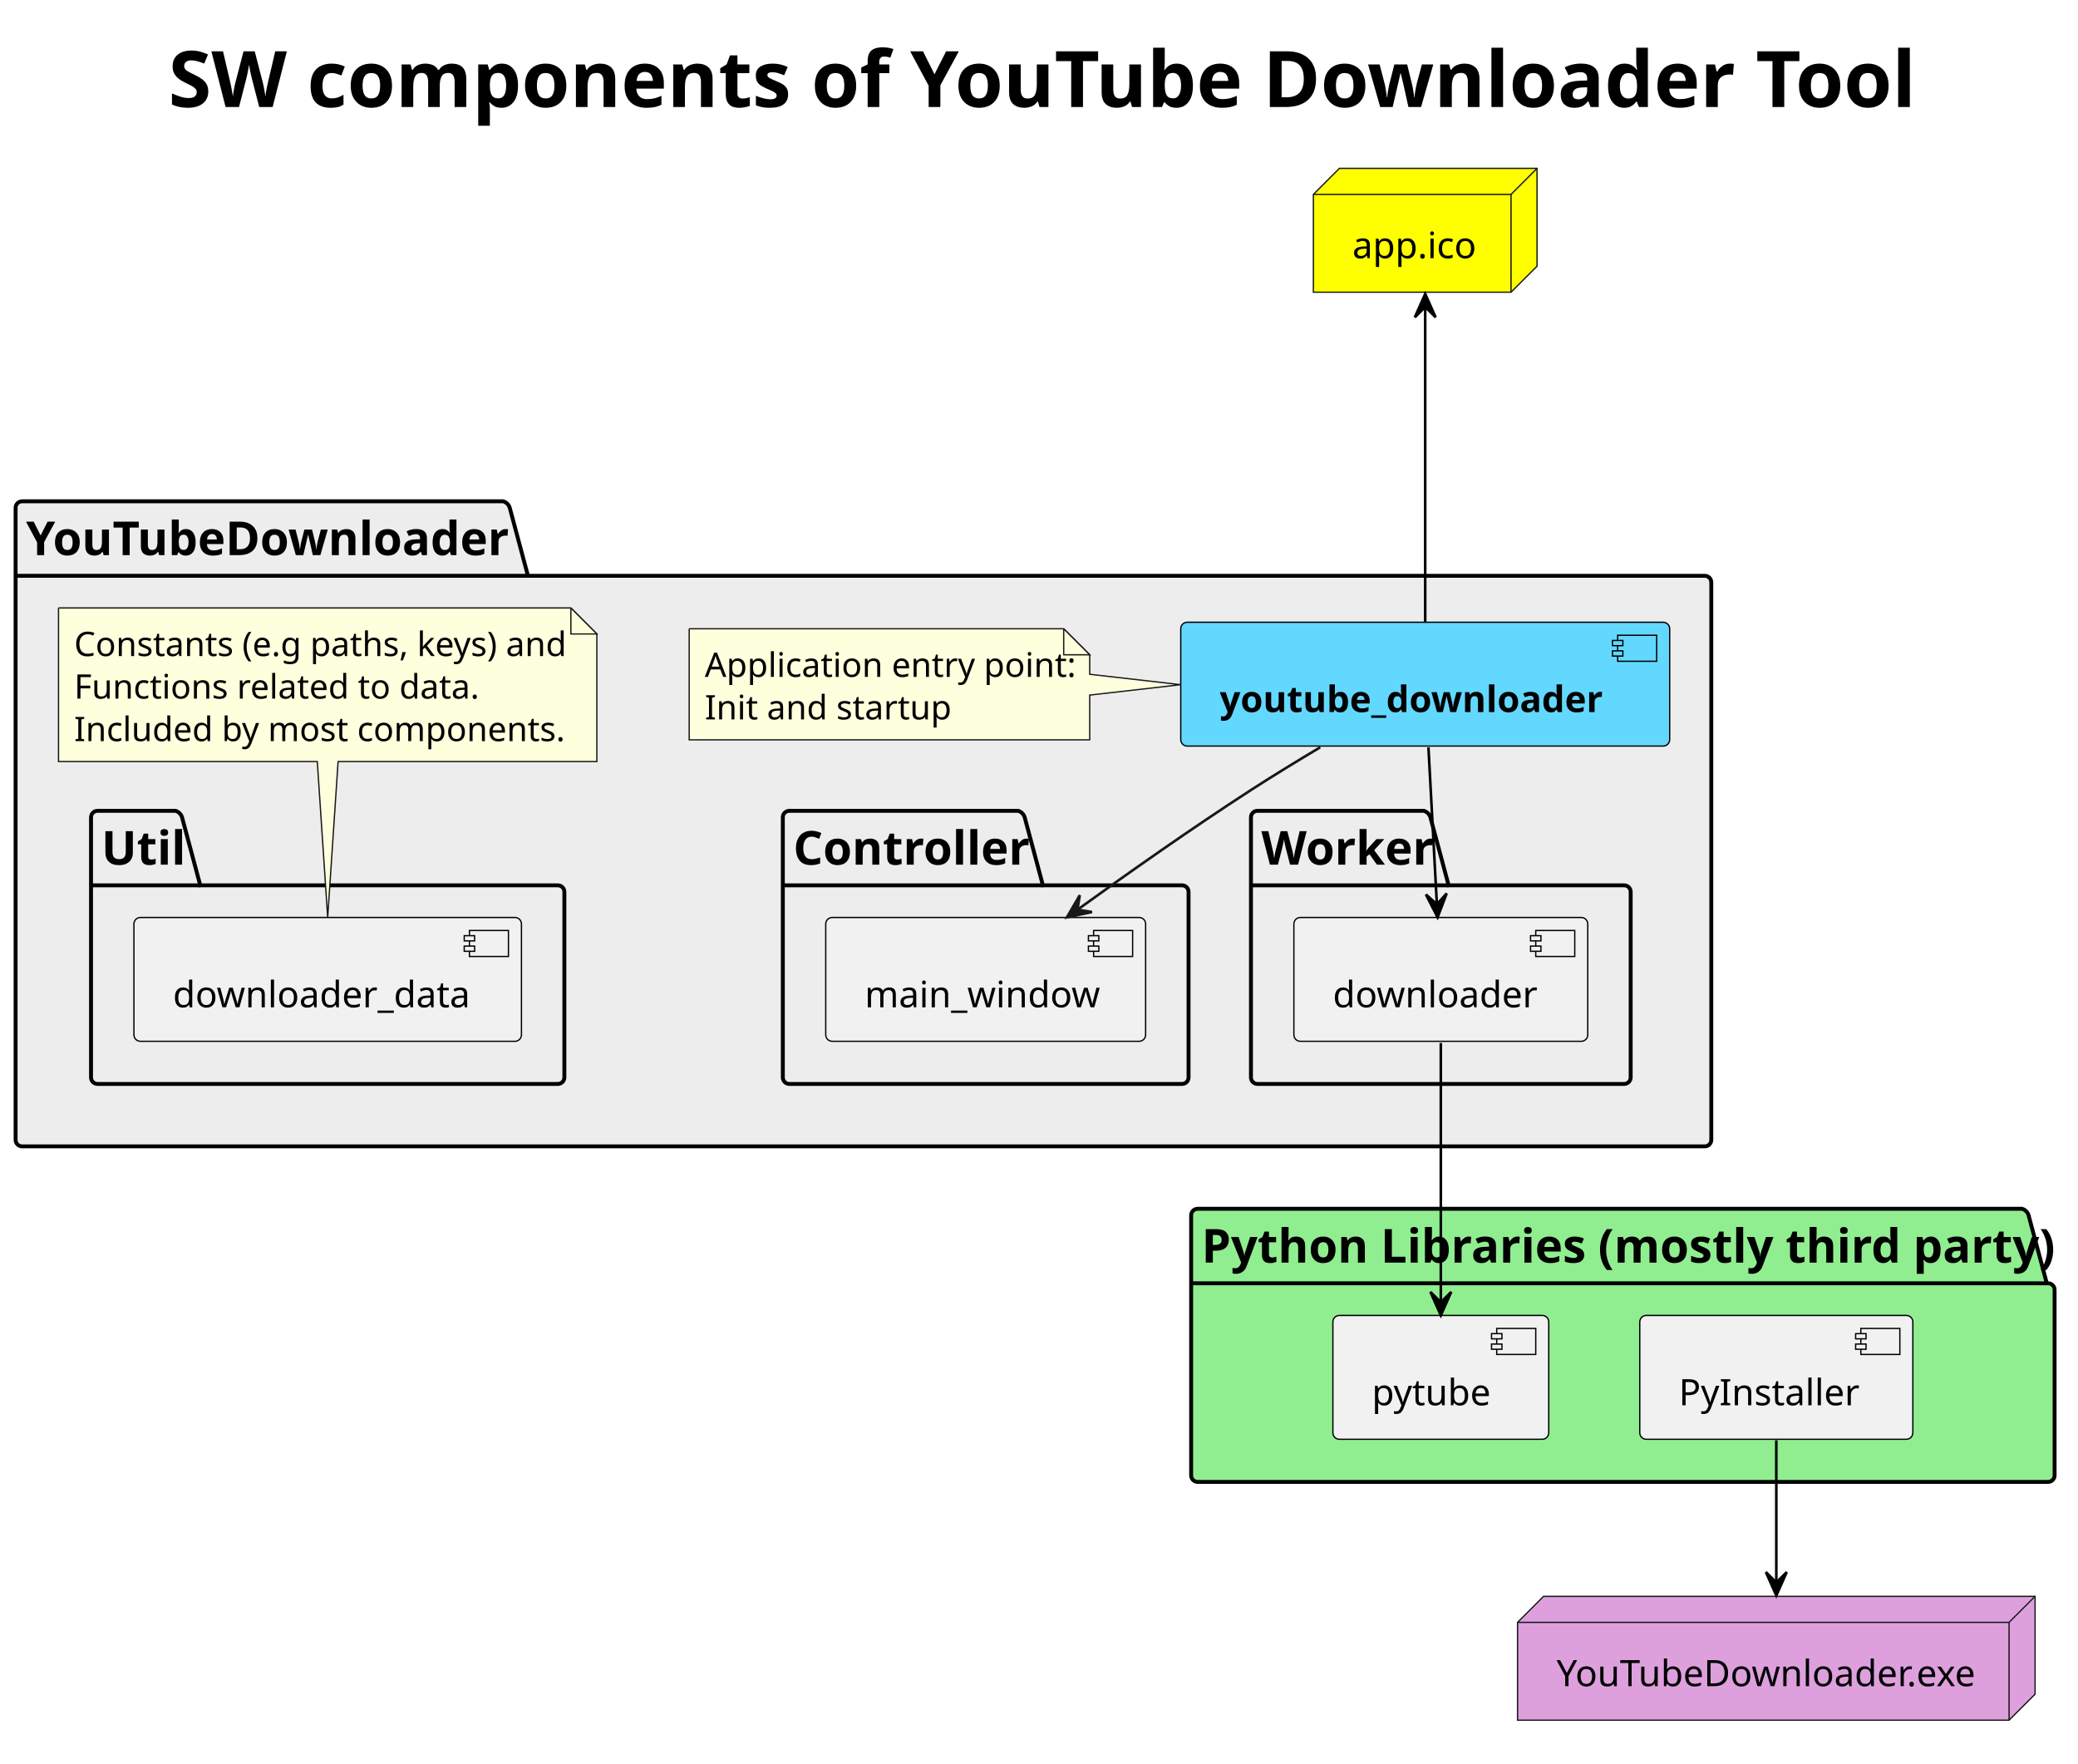
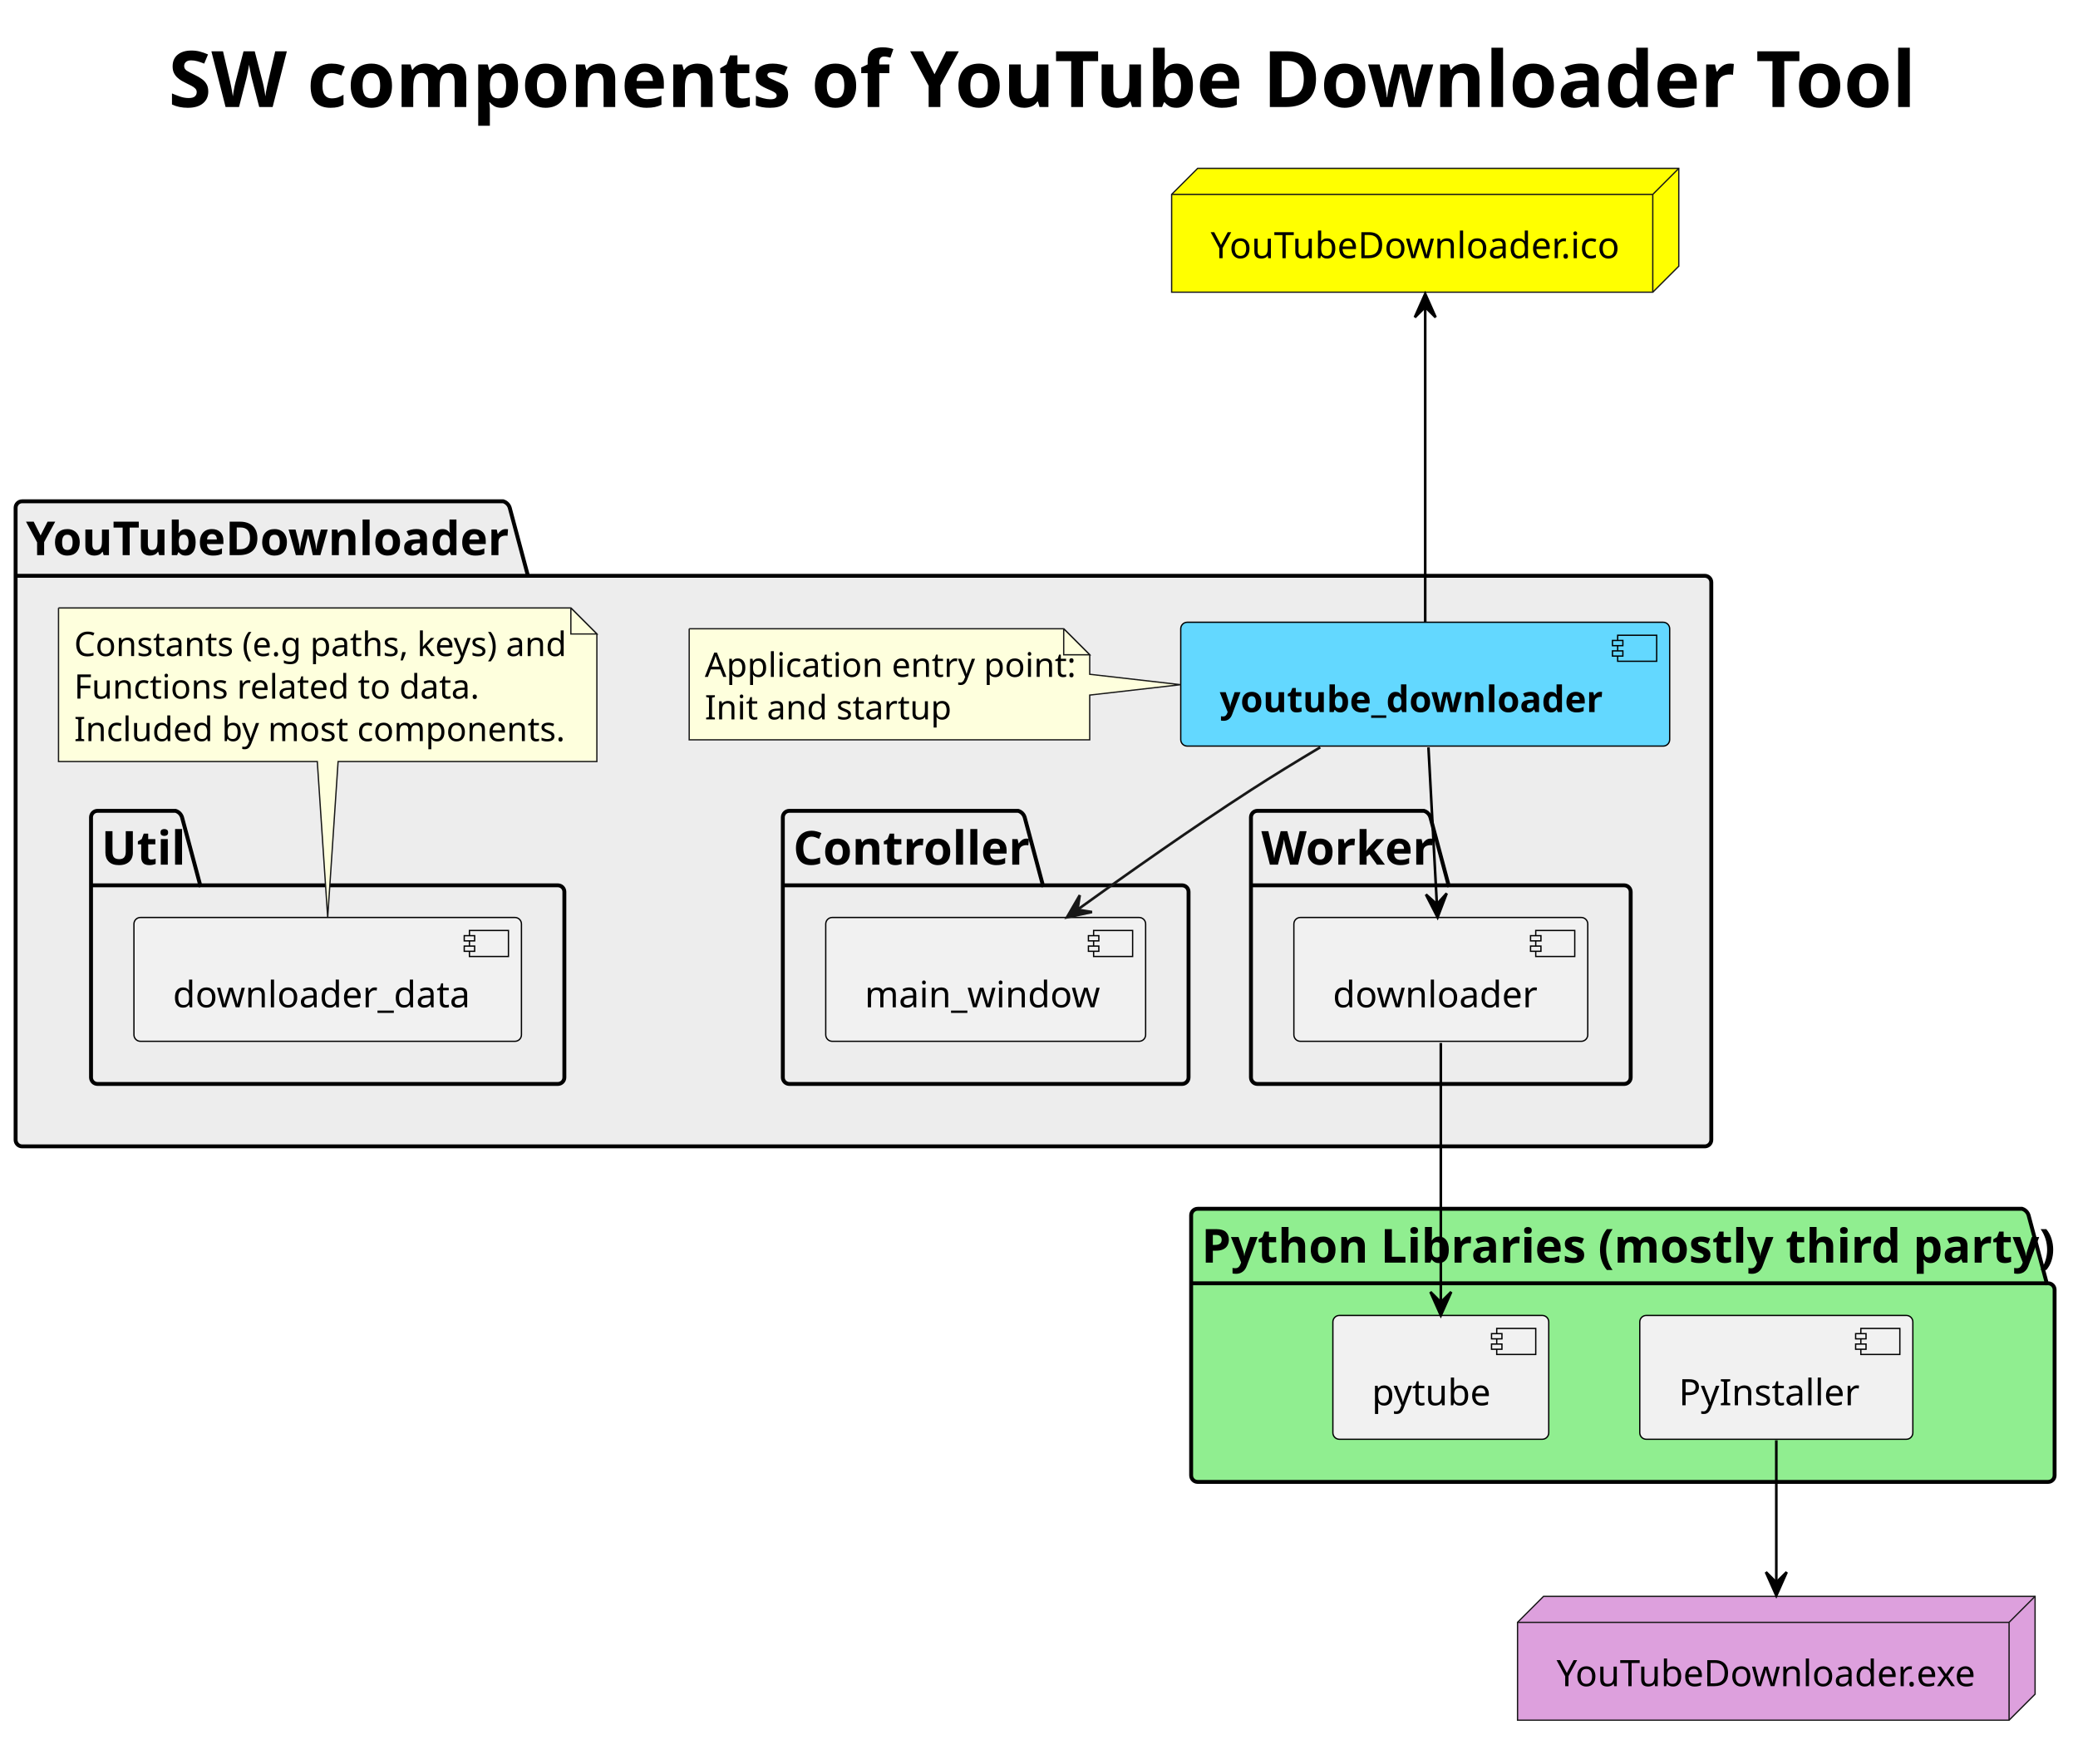
<svg xmlns="http://www.w3.org/2000/svg" contentStyleType="text/css" height="678px" preserveAspectRatio="none" style="width:799px;height:678px;background:#FFFFFF;" version="1.1" viewBox="0 0 799 678" width="799px" zoomAndPan="magnify">
  <defs />
  <g>
    <text fill="#000000" font-family="sans-serif" font-size="30" font-weight="bold" lengthAdjust="spacing" textLength="656" x="64.75" y="41.143">SW components of YouTube Downloader Tool</text>
    <g id="cluster_YtDl">
      <path d="M8.5,192.734 L193.5,192.734 A3.75,3.75 0 0 1 196,195.234 L203,221.375 L655.5,221.375 A2.5,2.5 0 0 1 658,223.875 L658,438.234 A2.5,2.5 0 0 1 655.5,440.734 L8.5,440.734 A2.5,2.5 0 0 1 6,438.234 L6,195.234 A2.5,2.5 0 0 1 8.5,192.734 " fill="#EDEDED" style="stroke:#000000;stroke-width:1.5;" />
      <line style="stroke:#000000;stroke-width:1.5;" x1="6" x2="203" y1="221.375" y2="221.375" />
      <text fill="#000000" font-family="sans-serif" font-size="18" font-weight="bold" lengthAdjust="spacing" textLength="184" x="10" y="213.42">YouTubeDownloader</text>
    </g>
    <g id="cluster_controller">
      <path d="M303.5,311.734 L391.5,311.734 A3.75,3.75 0 0 1 394,314.234 L401,340.375 L454.5,340.375 A2.5,2.5 0 0 1 457,342.875 L457,414.234 A2.5,2.5 0 0 1 454.5,416.734 L303.5,416.734 A2.5,2.5 0 0 1 301,414.234 L301,314.234 A2.5,2.5 0 0 1 303.5,311.734 " fill="none" style="stroke:#000000;stroke-width:1.5;" />
      <line style="stroke:#000000;stroke-width:1.5;" x1="301" x2="401" y1="340.375" y2="340.375" />
      <text fill="#000000" font-family="sans-serif" font-size="18" font-weight="bold" lengthAdjust="spacing" textLength="87" x="305" y="332.42">Controller</text>
    </g>
    <g id="cluster_util">
      <path d="M37.5,311.734 L67.5,311.734 A3.75,3.75 0 0 1 70,314.234 L77,340.375 L214.5,340.375 A2.5,2.5 0 0 1 217,342.875 L217,414.234 A2.5,2.5 0 0 1 214.5,416.734 L37.5,416.734 A2.5,2.5 0 0 1 35,414.234 L35,314.234 A2.5,2.5 0 0 1 37.5,311.734 " fill="none" style="stroke:#000000;stroke-width:1.5;" />
      <line style="stroke:#000000;stroke-width:1.5;" x1="35" x2="77" y1="340.375" y2="340.375" />
      <text fill="#000000" font-family="sans-serif" font-size="18" font-weight="bold" lengthAdjust="spacing" textLength="29" x="39" y="332.42">Util</text>
    </g>
    <g id="cluster_Worker">
      <path d="M483.5,311.734 L547.5,311.734 A3.75,3.75 0 0 1 550,314.234 L557,340.375 L624.5,340.375 A2.5,2.5 0 0 1 627,342.875 L627,414.234 A2.5,2.5 0 0 1 624.5,416.734 L483.5,416.734 A2.5,2.5 0 0 1 481,414.234 L481,314.234 A2.5,2.5 0 0 1 483.5,311.734 " fill="none" style="stroke:#000000;stroke-width:1.5;" />
      <line style="stroke:#000000;stroke-width:1.5;" x1="481" x2="557" y1="340.375" y2="340.375" />
      <text fill="#000000" font-family="sans-serif" font-size="18" font-weight="bold" lengthAdjust="spacing" textLength="63" x="485" y="332.42">Worker</text>
    </g>
    <g id="cluster_Python Libraries (mostly third party)">
      <path d="M460.5,464.734 L777.5,464.734 A3.75,3.75 0 0 1 780,467.234 L787,493.375 L787.5,493.375 A2.5,2.5 0 0 1 790,495.875 L790,567.234 A2.5,2.5 0 0 1 787.5,569.734 L460.5,569.734 A2.5,2.5 0 0 1 458,567.234 L458,467.234 A2.5,2.5 0 0 1 460.5,464.734 " fill="#90EE90" style="stroke:#000000;stroke-width:1.5;" />
      <line style="stroke:#000000;stroke-width:1.5;" x1="458" x2="787" y1="493.375" y2="493.375" />
      <text fill="#000000" font-family="sans-serif" font-size="18" font-weight="bold" lengthAdjust="spacing" textLength="316" x="462" y="485.42">Python Libraries (mostly third party)</text>
    </g>
    <g id="elem_youtube_downloader">
      <rect fill="#63D8FF" height="47.609" rx="2.5" ry="2.5" style="stroke:#000000;stroke-width:0.5;" width="188" x="454" y="239.234" />
      <rect fill="#63D8FF" height="10" style="stroke:#000000;stroke-width:0.5;" width="15" x="622" y="244.234" />
      <rect fill="#63D8FF" height="2" style="stroke:#000000;stroke-width:0.5;" width="4" x="620" y="246.234" />
      <rect fill="#63D8FF" height="2" style="stroke:#000000;stroke-width:0.5;" width="4" x="620" y="250.234" />
      <text fill="#000000" font-family="sans-serif" font-size="14" font-weight="bold" lengthAdjust="spacing" textLength="148" x="469" y="273.768">youtube_downloader</text>
    </g>
    <g id="elem_GMN5">
      <path d="M265,241.734 L265,284.438 A0,0 0 0 0 265,284.438 L419,284.438 A0,0 0 0 0 419,284.438 L419,267.234 L453.95,263.234 L419,259.234 L419,251.734 L409,241.734 L265,241.734 A0,0 0 0 0 265,241.734 " fill="#FEFFDD" style="stroke:#181818;stroke-width:0.5;" />
      <path d="M409,241.734 L409,251.734 L419,251.734 L409,241.734 " fill="#FEFFDD" style="stroke:#181818;stroke-width:0.5;" />
      <text fill="#000000" font-family="sans-serif" font-size="13" lengthAdjust="spacing" textLength="133" x="271" y="260.229">Application entry point:</text>
      <text fill="#000000" font-family="sans-serif" font-size="13" lengthAdjust="spacing" textLength="86" x="271" y="276.581">Init and startup</text>
    </g>
    <g id="elem_GMN12">
      <path d="M22.5,233.734 L22.5,292.789 A0,0 0 0 0 22.5,292.789 L122,292.789 L126,352.734 L130,292.789 L229.5,292.789 A0,0 0 0 0 229.5,292.789 L229.5,243.734 L219.5,233.734 L22.5,233.734 A0,0 0 0 0 22.5,233.734 " fill="#FEFFDD" style="stroke:#181818;stroke-width:0.5;" />
      <path d="M219.5,233.734 L219.5,243.734 L229.5,243.734 L219.5,233.734 " fill="#FEFFDD" style="stroke:#181818;stroke-width:0.5;" />
      <text fill="#000000" font-family="sans-serif" font-size="13" lengthAdjust="spacing" textLength="186" x="28.5" y="252.23">Constants (e.g paths, keys) and</text>
      <text fill="#000000" font-family="sans-serif" font-size="13" lengthAdjust="spacing" textLength="148" x="28.5" y="268.581">Functions related to data.</text>
      <text fill="#000000" font-family="sans-serif" font-size="13" lengthAdjust="spacing" textLength="178" x="28.5" y="284.933">Included by most components.</text>
    </g>
    <g id="elem_main_window">
      <rect fill="#F1F1F1" height="47.609" rx="2.5" ry="2.5" style="stroke:#000000;stroke-width:0.5;" width="123" x="317.5" y="352.734" />
      <rect fill="#F1F1F1" height="10" style="stroke:#000000;stroke-width:0.5;" width="15" x="420.5" y="357.734" />
      <rect fill="#F1F1F1" height="2" style="stroke:#000000;stroke-width:0.5;" width="4" x="418.5" y="359.734" />
      <rect fill="#F1F1F1" height="2" style="stroke:#000000;stroke-width:0.5;" width="4" x="418.5" y="363.734" />
      <text fill="#000000" font-family="sans-serif" font-size="14" lengthAdjust="spacing" textLength="83" x="332.5" y="387.268">main_window</text>
    </g>
    <g id="elem_data">
      <rect fill="#F1F1F1" height="47.609" rx="2.5" ry="2.5" style="stroke:#000000;stroke-width:0.5;" width="149" x="51.5" y="352.734" />
      <rect fill="#F1F1F1" height="10" style="stroke:#000000;stroke-width:0.5;" width="15" x="180.5" y="357.734" />
      <rect fill="#F1F1F1" height="2" style="stroke:#000000;stroke-width:0.5;" width="4" x="178.5" y="359.734" />
      <rect fill="#F1F1F1" height="2" style="stroke:#000000;stroke-width:0.5;" width="4" x="178.5" y="363.734" />
      <text fill="#000000" font-family="sans-serif" font-size="14" lengthAdjust="spacing" textLength="109" x="66.5" y="387.268">downloader_data</text>
    </g>
    <g id="elem_downloader">
      <rect fill="#F1F1F1" height="47.609" rx="2.5" ry="2.5" style="stroke:#000000;stroke-width:0.5;" width="113" x="497.5" y="352.734" />
      <rect fill="#F1F1F1" height="10" style="stroke:#000000;stroke-width:0.5;" width="15" x="590.5" y="357.734" />
      <rect fill="#F1F1F1" height="2" style="stroke:#000000;stroke-width:0.5;" width="4" x="588.5" y="359.734" />
      <rect fill="#F1F1F1" height="2" style="stroke:#000000;stroke-width:0.5;" width="4" x="588.5" y="363.734" />
      <text fill="#000000" font-family="sans-serif" font-size="14" lengthAdjust="spacing" textLength="73" x="512.5" y="387.268">downloader</text>
    </g>
    <g id="elem_PyInstaller">
      <rect fill="#F1F1F1" height="47.609" rx="2.5" ry="2.5" style="stroke:#000000;stroke-width:0.5;" width="105" x="630.5" y="505.734" />
      <rect fill="#F1F1F1" height="10" style="stroke:#000000;stroke-width:0.5;" width="15" x="715.5" y="510.734" />
      <rect fill="#F1F1F1" height="2" style="stroke:#000000;stroke-width:0.5;" width="4" x="713.5" y="512.734" />
      <rect fill="#F1F1F1" height="2" style="stroke:#000000;stroke-width:0.5;" width="4" x="713.5" y="516.734" />
      <text fill="#000000" font-family="sans-serif" font-size="14" lengthAdjust="spacing" textLength="65" x="645.5" y="540.268">PyInstaller</text>
    </g>
    <g id="elem_pytube">
      <rect fill="#F1F1F1" height="47.609" rx="2.5" ry="2.5" style="stroke:#000000;stroke-width:0.5;" width="83" x="512.5" y="505.734" />
      <rect fill="#F1F1F1" height="10" style="stroke:#000000;stroke-width:0.5;" width="15" x="575.5" y="510.734" />
      <rect fill="#F1F1F1" height="2" style="stroke:#000000;stroke-width:0.5;" width="4" x="573.5" y="512.734" />
      <rect fill="#F1F1F1" height="2" style="stroke:#000000;stroke-width:0.5;" width="4" x="573.5" y="516.734" />
      <text fill="#000000" font-family="sans-serif" font-size="14" lengthAdjust="spacing" textLength="43" x="527.5" y="540.268">pytube</text>
    </g>
    <g id="elem_icon">
-       <polygon fill="#FFFF00" points="505,74.734,515,64.734,591,64.734,591,102.344,581,112.344,505,112.344,505,74.734" style="stroke:#181818;stroke-width:0.5;" />
-       <line style="stroke:#181818;stroke-width:0.5;" x1="581" x2="591" y1="74.734" y2="64.734" />
-       <line style="stroke:#181818;stroke-width:0.5;" x1="505" x2="581" y1="74.734" y2="74.734" />
-       <line style="stroke:#181818;stroke-width:0.5;" x1="581" x2="581" y1="74.734" y2="112.344" />
-       <text fill="#000000" font-family="sans-serif" font-size="14" lengthAdjust="spacing" textLength="46" x="520" y="99.268">app.ico</text>
+       <polygon fill="#FFFF00" points="450.5,74.734,460.5,64.734,645.5,64.734,645.5,102.344,635.5,112.344,450.5,112.344,450.5,74.734" style="stroke:#181818;stroke-width:0.5;" />
+       <line style="stroke:#181818;stroke-width:0.5;" x1="635.5" x2="645.5" y1="74.734" y2="64.734" />
+       <line style="stroke:#181818;stroke-width:0.5;" x1="450.5" x2="635.5" y1="74.734" y2="74.734" />
+       <line style="stroke:#181818;stroke-width:0.5;" x1="635.5" x2="635.5" y1="74.734" y2="112.344" />
+       <text fill="#000000" font-family="sans-serif" font-size="14" lengthAdjust="spacing" textLength="155" x="465.5" y="99.268">YouTubeDownloader.ico</text>
    </g>
    <g id="elem_YouTubeDownloader.exe">
      <polygon fill="#DDA0DD" points="583.5,623.734,593.5,613.734,782.5,613.734,782.5,651.344,772.5,661.344,583.5,661.344,583.5,623.734" style="stroke:#181818;stroke-width:0.5;" />
      <line style="stroke:#181818;stroke-width:0.5;" x1="772.5" x2="782.5" y1="623.734" y2="613.734" />
      <line style="stroke:#181818;stroke-width:0.5;" x1="583.5" x2="772.5" y1="623.734" y2="623.734" />
      <line style="stroke:#181818;stroke-width:0.5;" x1="772.5" x2="772.5" y1="623.734" y2="661.344" />
      <text fill="#000000" font-family="sans-serif" font-size="14" lengthAdjust="spacing" textLength="159" x="598.5" y="648.268">YouTubeDownloader.exe</text>
    </g>
    <g id="link_youtube_downloader_main_window">
      <path d="M507.64,287.304 C498.78,292.574 489.51,298.234 481,303.734 C458.49,318.284 433.93,335.574 414.55,349.564 " fill="none" id="youtube_downloader-to-main_window" style="stroke:#181818;stroke-width:1.0;" />
      <polygon fill="#181818" points="410.24,352.674,419.875,350.634,414.289,349.741,415.182,344.155,410.24,352.674" style="stroke:#181818;stroke-width:1.0;" />
    </g>
    <g id="link_icon_youtube_downloader">
      <path d="M548,118.234 C548,152.044 548,207.774 548,239.064 " fill="none" id="icon-backto-youtube_downloader" style="stroke:#000000;stroke-width:1.0;" />
      <polygon fill="#000000" points="548,112.994,544,121.994,548,117.994,552,121.994,548,112.994" style="stroke:#000000;stroke-width:1.0;" />
    </g>
    <g id="link_youtube_downloader_downloader">
      <path d="M549.24,287.334 C550.18,304.824 551.48,328.944 552.48,347.564 " fill="none" id="youtube_downloader-to-downloader" style="stroke:#000000;stroke-width:1.0;" />
      <polygon fill="#000000" points="552.76,352.664,556.266,343.461,552.489,347.672,548.278,343.894,552.76,352.664" style="stroke:#000000;stroke-width:1.0;" />
    </g>
    <g id="link_downloader_pytube">
      <path d="M554,400.994 C554,427.784 554,471.794 554,500.514 " fill="none" id="downloader-to-pytube" style="stroke:#000000;stroke-width:1.0;" />
      <polygon fill="#000000" points="554,505.694,558,496.694,554,500.694,550,496.694,554,505.694" style="stroke:#000000;stroke-width:1.0;" />
    </g>
    <g id="link_PyInstaller_YouTubeDownloader.exe">
      <path d="M683,553.734 C683,569.734 683,591.184 683,608.264 " fill="none" id="PyInstaller-to-YouTubeDownloader.exe" style="stroke:#000000;stroke-width:1.0;" />
      <polygon fill="#000000" points="683,613.414,687,604.414,683,608.414,679,604.414,683,613.414" style="stroke:#000000;stroke-width:1.0;" />
    </g>
  </g>
</svg>
